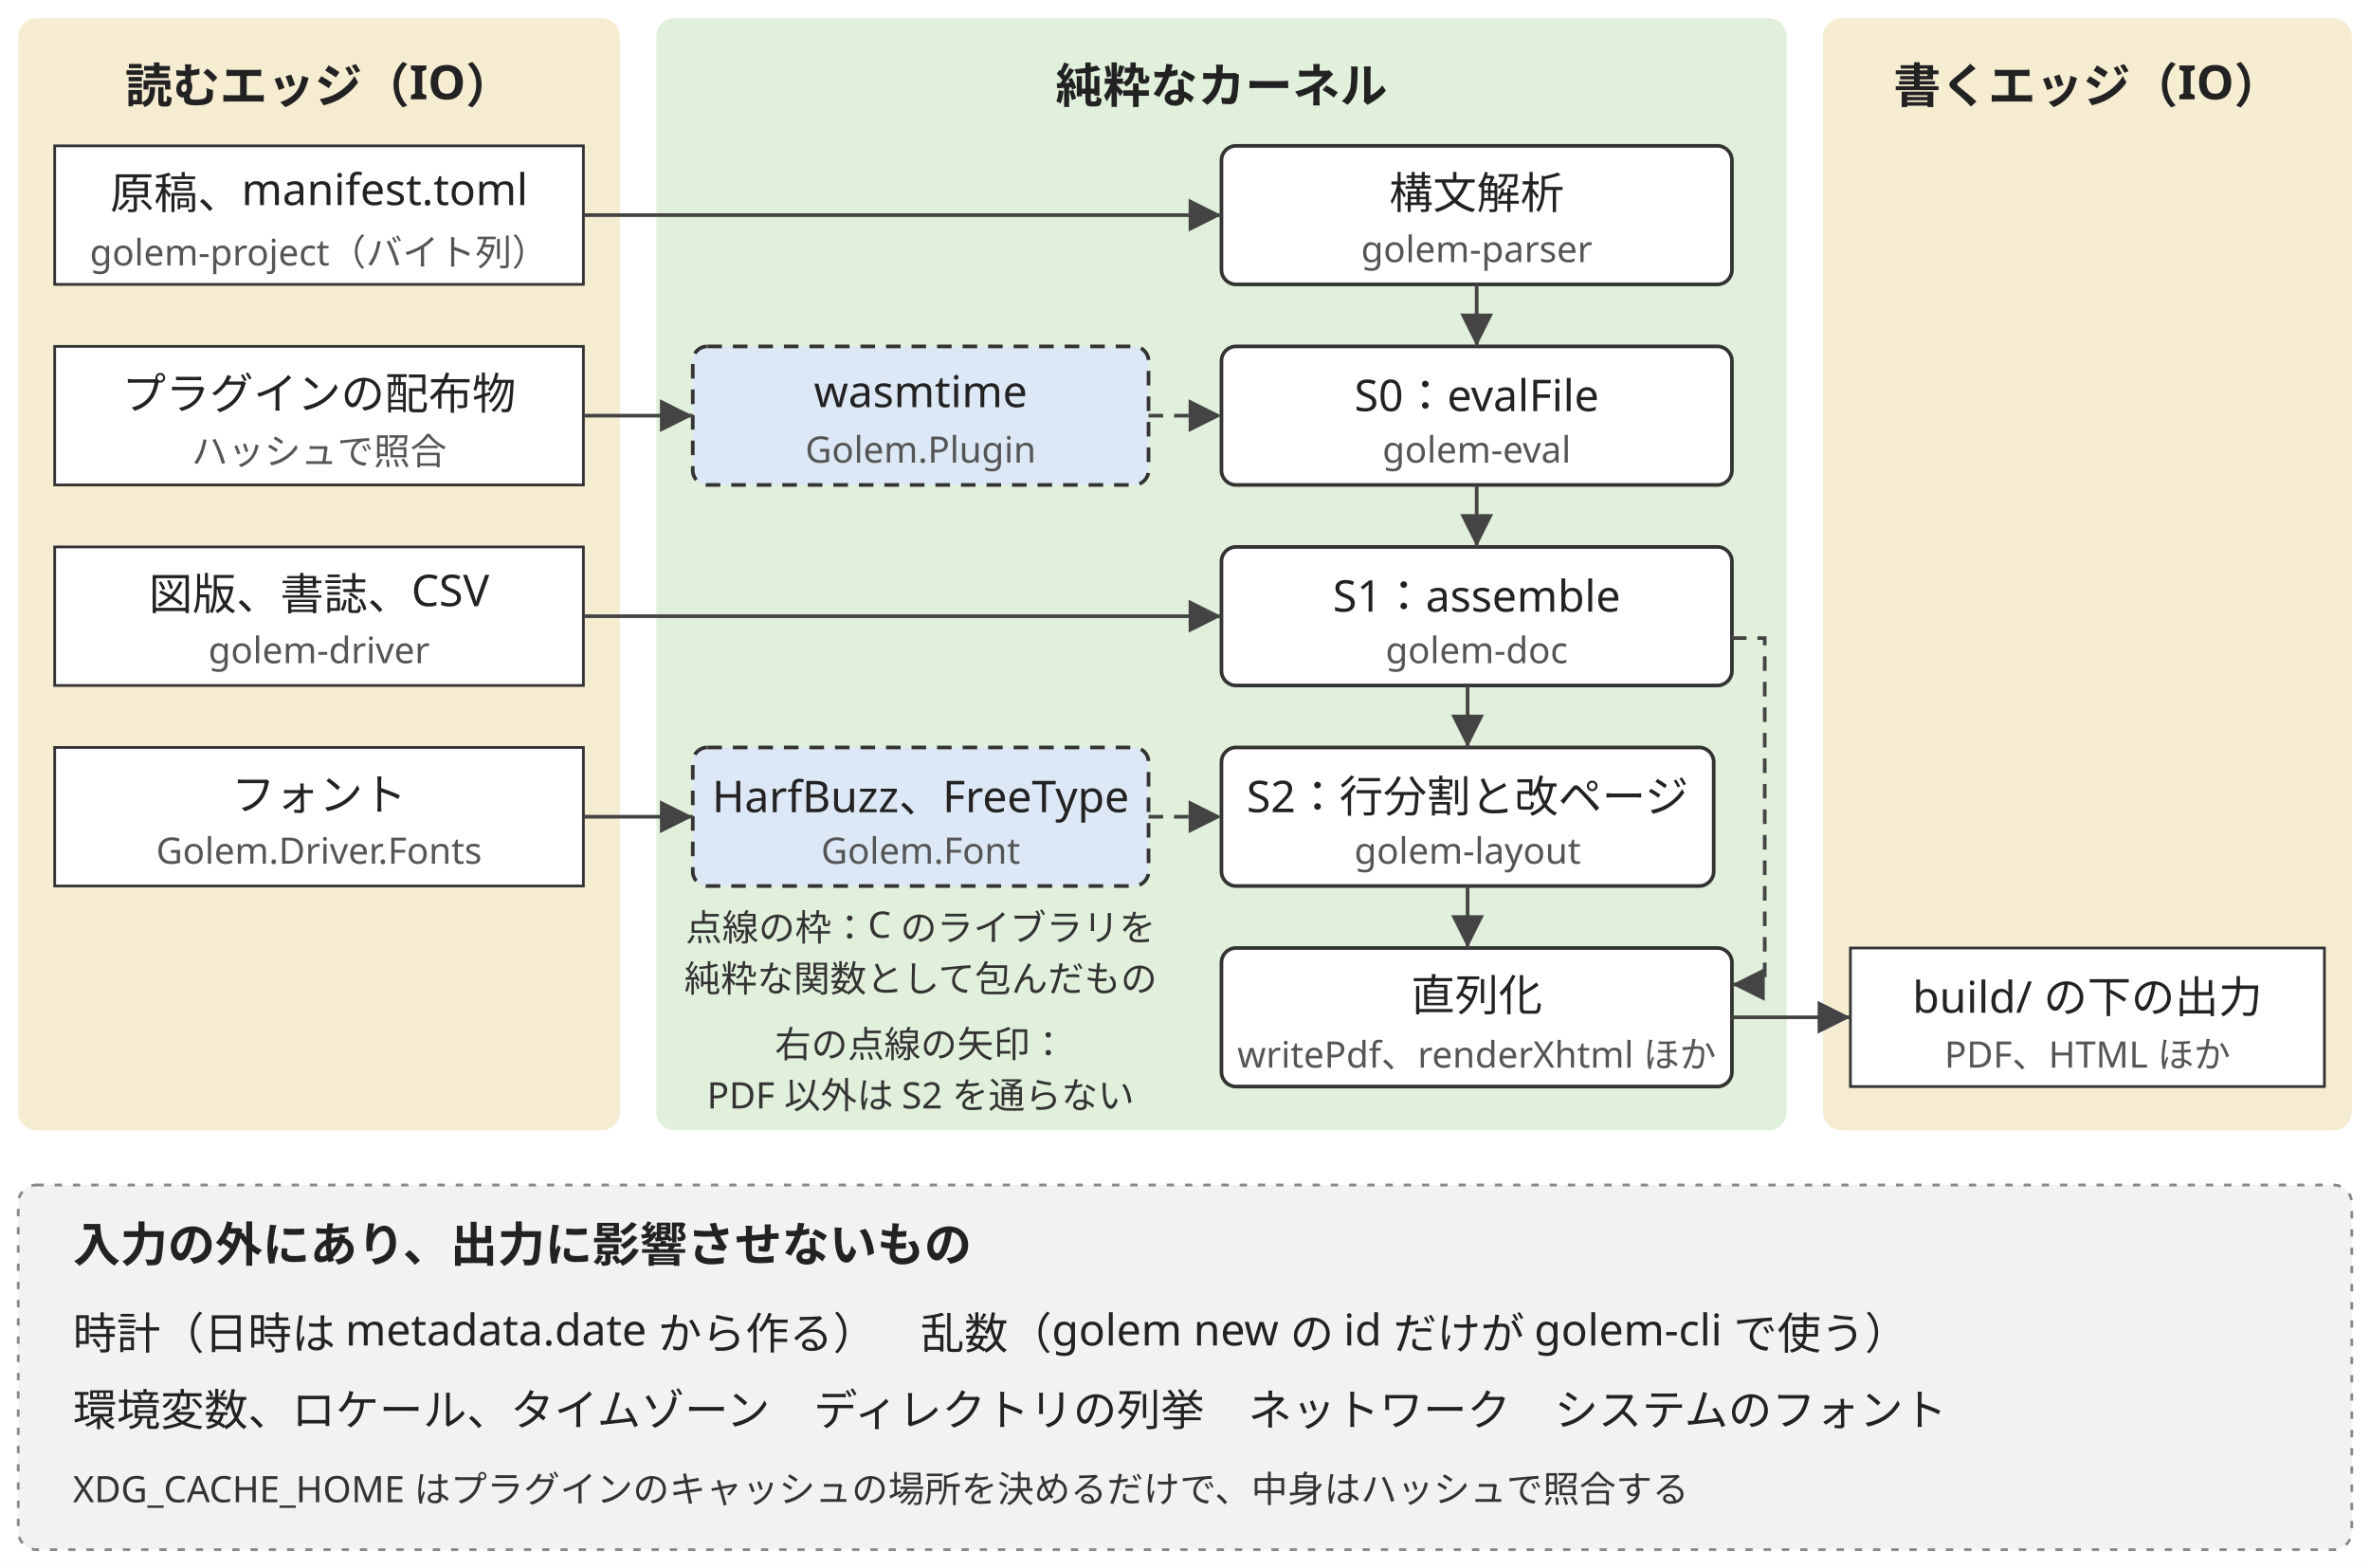
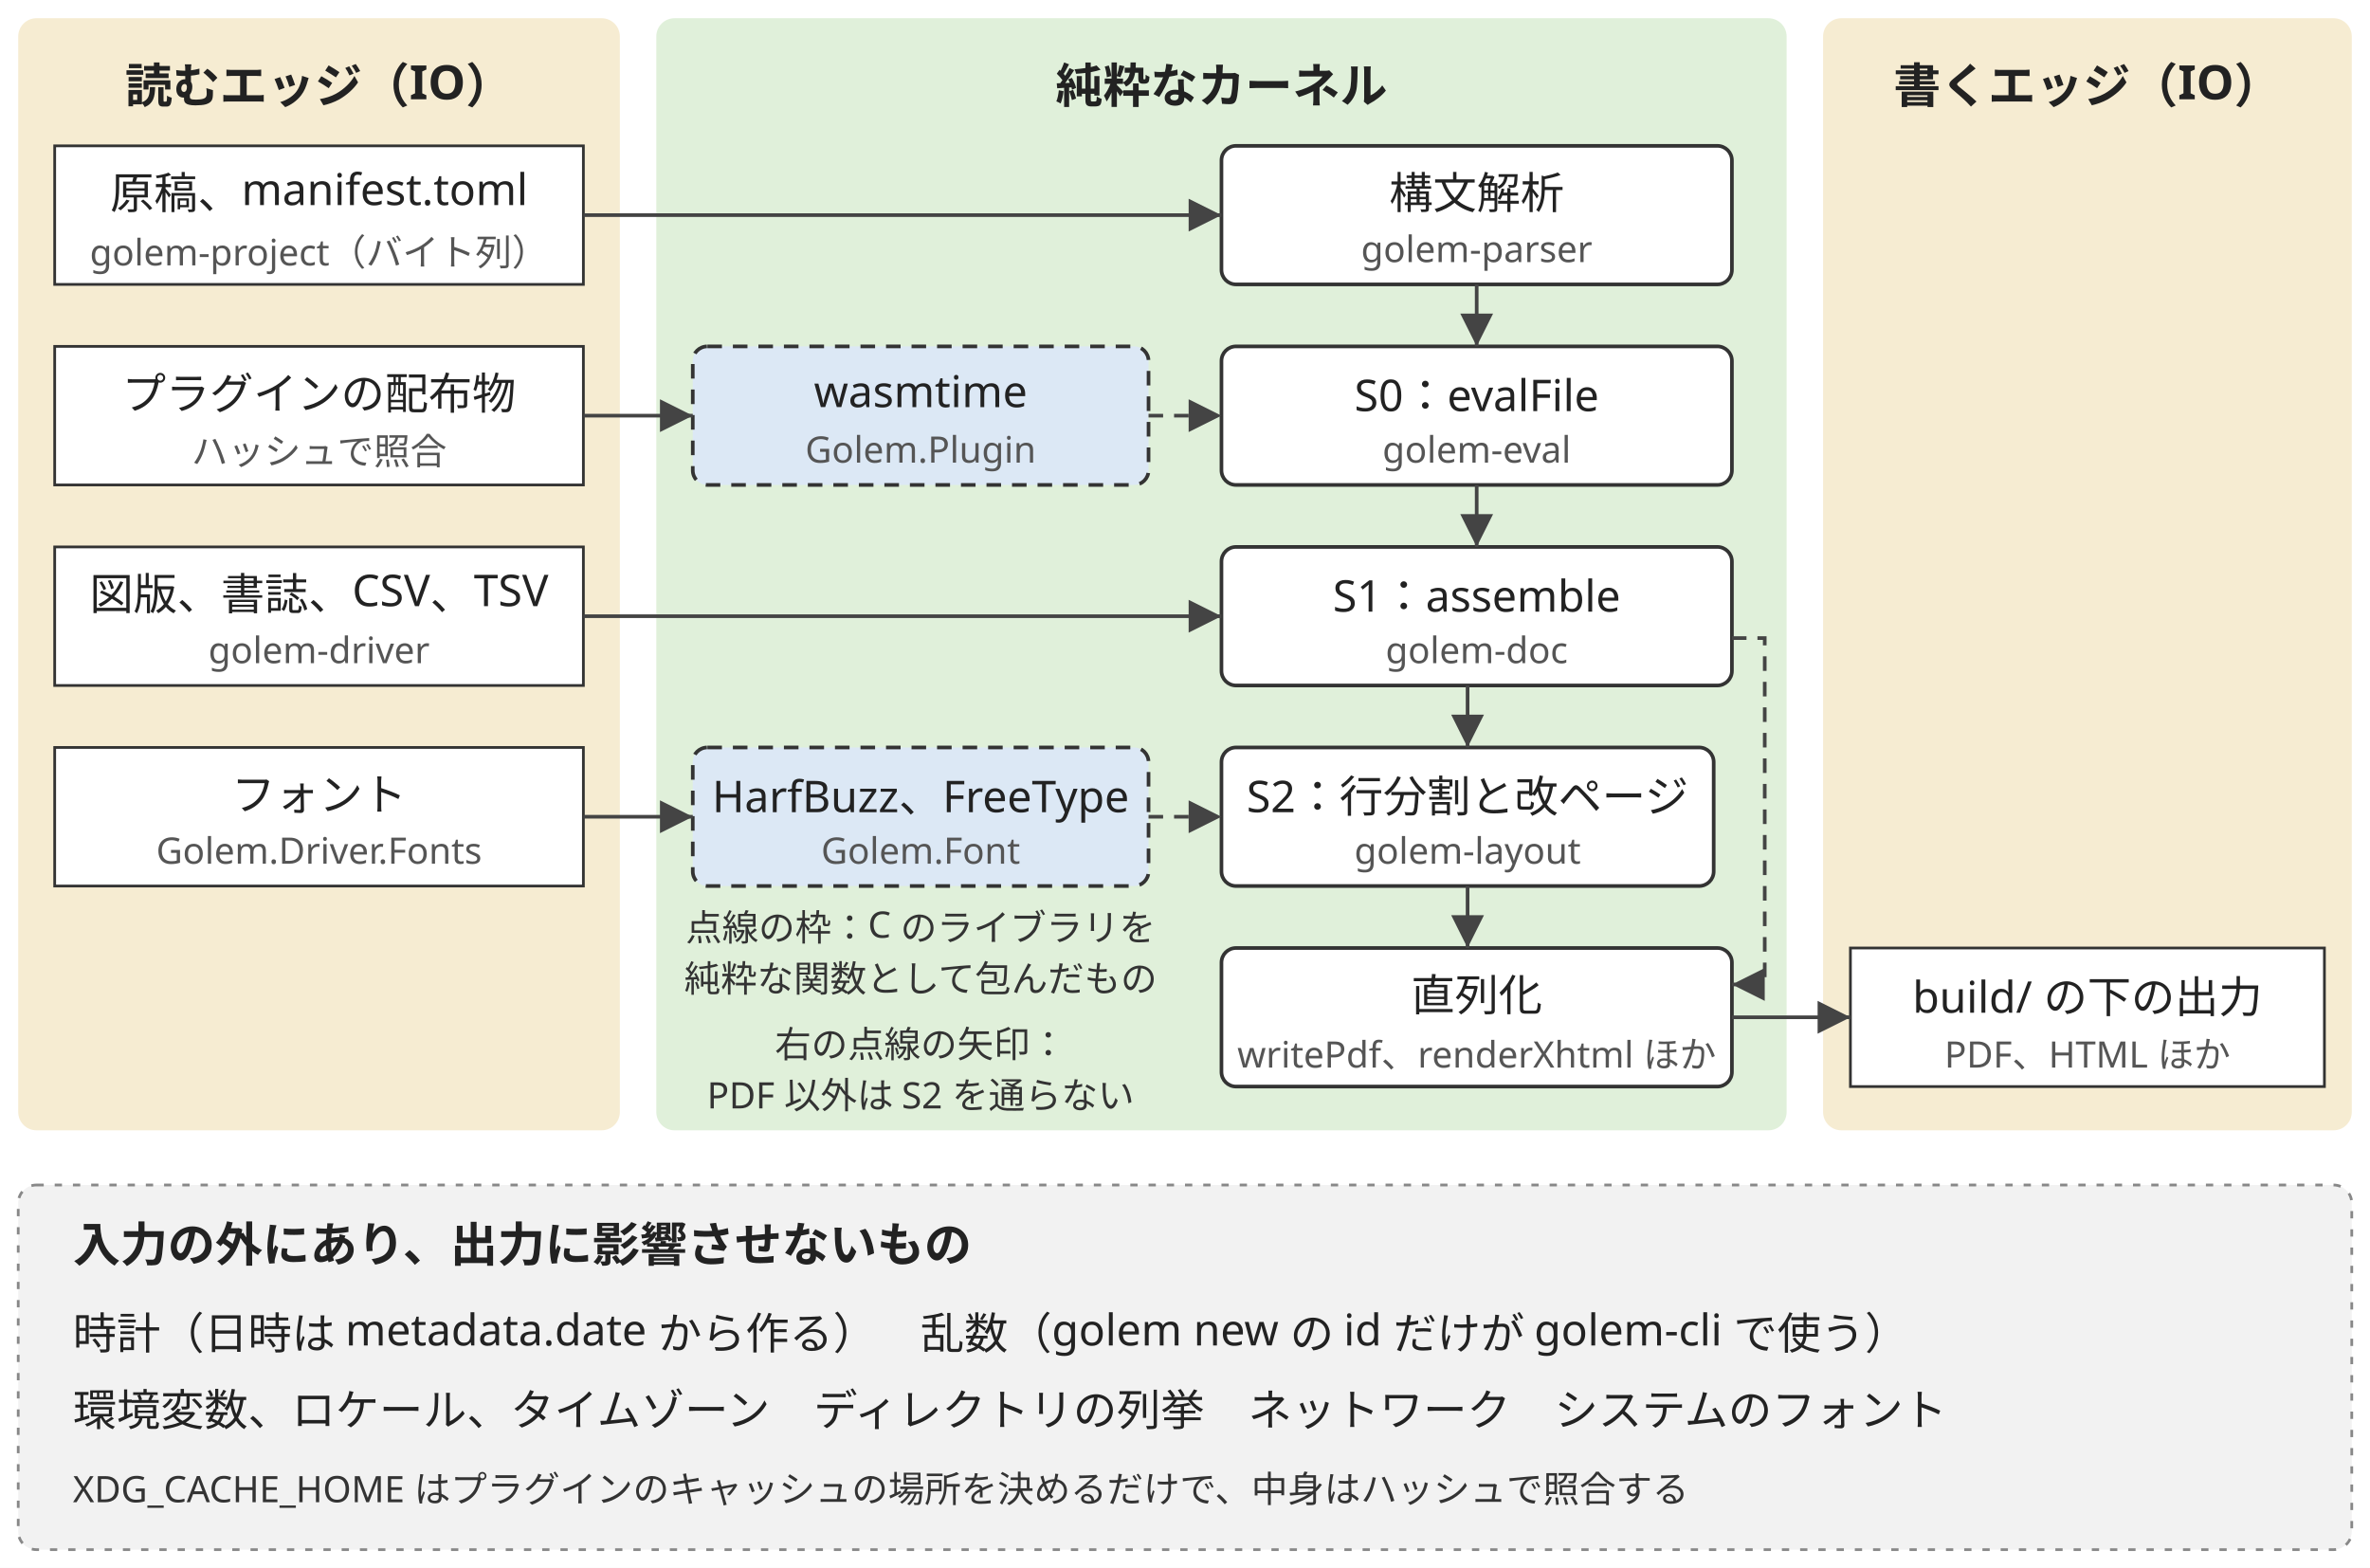
<svg xmlns="http://www.w3.org/2000/svg" width="1300" height="860" viewBox="0 0 1300 860">
  <style>
    @font-face { font-family: "Fig Sans"; src: url("../../fonts/NotoSansJP-Regular.otf"); }
    @font-face { font-family: "Fig Sans"; font-weight: bold; src: url("../../fonts/NotoSansJP-Bold.otf"); }
    text { font-family: "Fig Sans", sans-serif; font-size: 24px; fill: #222; }
    .c { text-anchor: middle; dominant-baseline: central; }
    .mod { font-size: 20px; fill: #555; }
    .band { font-size: 26px; font-weight: bold; }
    .label { font-size: 20px; fill: #333; }
    rect.proc { stroke: #333; stroke-width: 2; rx: 8; fill: #fff; }
    rect.ffi { stroke: #333; stroke-width: 2; stroke-dasharray: 8 6; rx: 8; fill: #dce8f5; }
    rect.io { fill: #fff; stroke: #333; stroke-width: 1.5; }
    .ioband { fill: #f6ecd2; }
    .coreband { fill: #e0f0da; }
    line, path.edge { stroke: #444; stroke-width: 2; fill: none; marker-end: url(#arrow); }
    .dash { stroke-dasharray: 8 6; }
  </style>
  <defs>
    <marker id="arrow" viewBox="0 0 10 10" refX="10" refY="5" markerWidth="9" markerHeight="9" orient="auto-start-reverse">
      <path d="M0,0 L10,5 L0,10 z" fill="#444" />
    </marker>
  </defs>
  <rect width="1300" height="860" fill="#fff" />
  <rect class="ioband" x="10" y="10" width="330" height="610" rx="10" />
  <rect class="coreband" x="360" y="10" width="620" height="610" rx="10" />
  <rect class="ioband" x="1000" y="10" width="290" height="610" rx="10" />
  <text class="c band" x="175" y="45">読むエッジ（IO）</text>
  <text class="c band" x="670" y="45">純粋なカーネル</text>
  <text class="c band" x="1145" y="45">書くエッジ（IO）</text>
  <rect class="io" x="30" y="80" width="290" height="76" />
  <text class="c" x="175" y="104">原稿、manifest.toml</text>
  <text class="c mod" x="175" y="136">golem-project（バイト列）</text>
  <rect class="io" x="30" y="190" width="290" height="76" />
  <text class="c" x="175" y="214">プラグインの配布物</text>
  <text class="c mod" x="175" y="246">ハッシュで照合</text>
  <rect class="io" x="30" y="300" width="290" height="76" />
-   <text class="c" x="175" y="324">図版、書誌、CSV</text>
+   <text class="c" x="175" y="324">図版、書誌、CSV、TSV</text>
  <text class="c mod" x="175" y="356">golem-driver</text>
  <rect class="io" x="30" y="410" width="290" height="76" />
  <text class="c" x="175" y="434">フォント</text>
  <text class="c mod" x="175" y="466">Golem.Driver.Fonts</text>
  <rect class="proc" x="670" y="80" width="280" height="76" />
  <text class="c" x="810" y="104">構文解析</text>
  <text class="c mod" x="810" y="136">golem-parser</text>
  <rect class="proc" x="670" y="190" width="280" height="76" />
  <text class="c" x="810" y="214">S0：evalFile</text>
  <text class="c mod" x="810" y="246">golem-eval</text>
  <rect class="proc" x="670" y="300" width="280" height="76" />
  <text class="c" x="810" y="324">S1：assemble</text>
  <text class="c mod" x="810" y="356">golem-doc</text>
  <rect class="proc" x="670" y="410" width="270" height="76" />
  <text class="c" x="805" y="434">S2：行分割と改ページ</text>
  <text class="c mod" x="805" y="466">golem-layout</text>
  <rect class="proc" x="670" y="520" width="280" height="76" />
  <text class="c" x="810" y="544">直列化</text>
  <text class="c mod" x="810" y="576">writePdf、renderXhtml ほか</text>
  <line x1="810" y1="156" x2="810" y2="190" />
  <line x1="810" y1="266" x2="810" y2="300" />
  <line x1="805" y1="376" x2="805" y2="410" />
  <line x1="805" y1="486" x2="805" y2="520" />
  <path class="edge dash" d="M950,350 H968 V540 H950" />
  <rect class="ffi" x="380" y="190" width="250" height="76" />
  <text class="c" x="505" y="214">wasmtime</text>
  <text class="c mod" x="505" y="246">Golem.Plugin</text>
  <rect class="ffi" x="380" y="410" width="250" height="76" />
  <text class="c" x="505" y="434">HarfBuzz、FreeType</text>
  <text class="c mod" x="505" y="466">Golem.Font</text>
  <line class="dash" x1="630" y1="228" x2="670" y2="228" />
  <line class="dash" x1="630" y1="448" x2="670" y2="448" />
  <text class="label" x="505" y="516" text-anchor="middle">点線の枠：C のライブラリを</text>
  <text class="label" x="505" y="544" text-anchor="middle">純粋な関数として包んだもの</text>
  <text class="label" x="505" y="580" text-anchor="middle">右の点線の矢印：</text>
  <text class="label" x="505" y="608" text-anchor="middle">PDF 以外は S2 を通らない</text>
  <path class="edge" d="M320,118 H670" />
  <line x1="320" y1="228" x2="380" y2="228" />
  <path class="edge" d="M320,338 H670" />
  <line x1="320" y1="448" x2="380" y2="448" />
  <rect class="io" x="1015" y="520" width="260" height="76" />
  <text class="c" x="1145" y="544">build/ の下の出力</text>
  <text class="c mod" x="1145" y="576">PDF、HTML ほか</text>
  <line x1="950" y1="558" x2="1015" y2="558" />
  <rect x="10" y="650" width="1280" height="200" rx="10" fill="#f2f2f2" stroke="#888" stroke-width="1.5" stroke-dasharray="4 6" />
  <text class="band" x="40" y="692">入力の外にあり、出力に影響させないもの</text>
  <text x="40" y="740">時計（日時は metadata.date から作る）　乱数（golem new の id だけが golem-cli で使う）</text>
  <text x="40" y="782">環境変数、ロケール、タイムゾーン　ディレクトリの列挙　ネットワーク　システムのフォント</text>
  <text x="40" y="824" class="label">XDG_CACHE_HOME はプラグインのキャッシュの場所を決めるだけで、中身はハッシュで照合する</text>
</svg>
